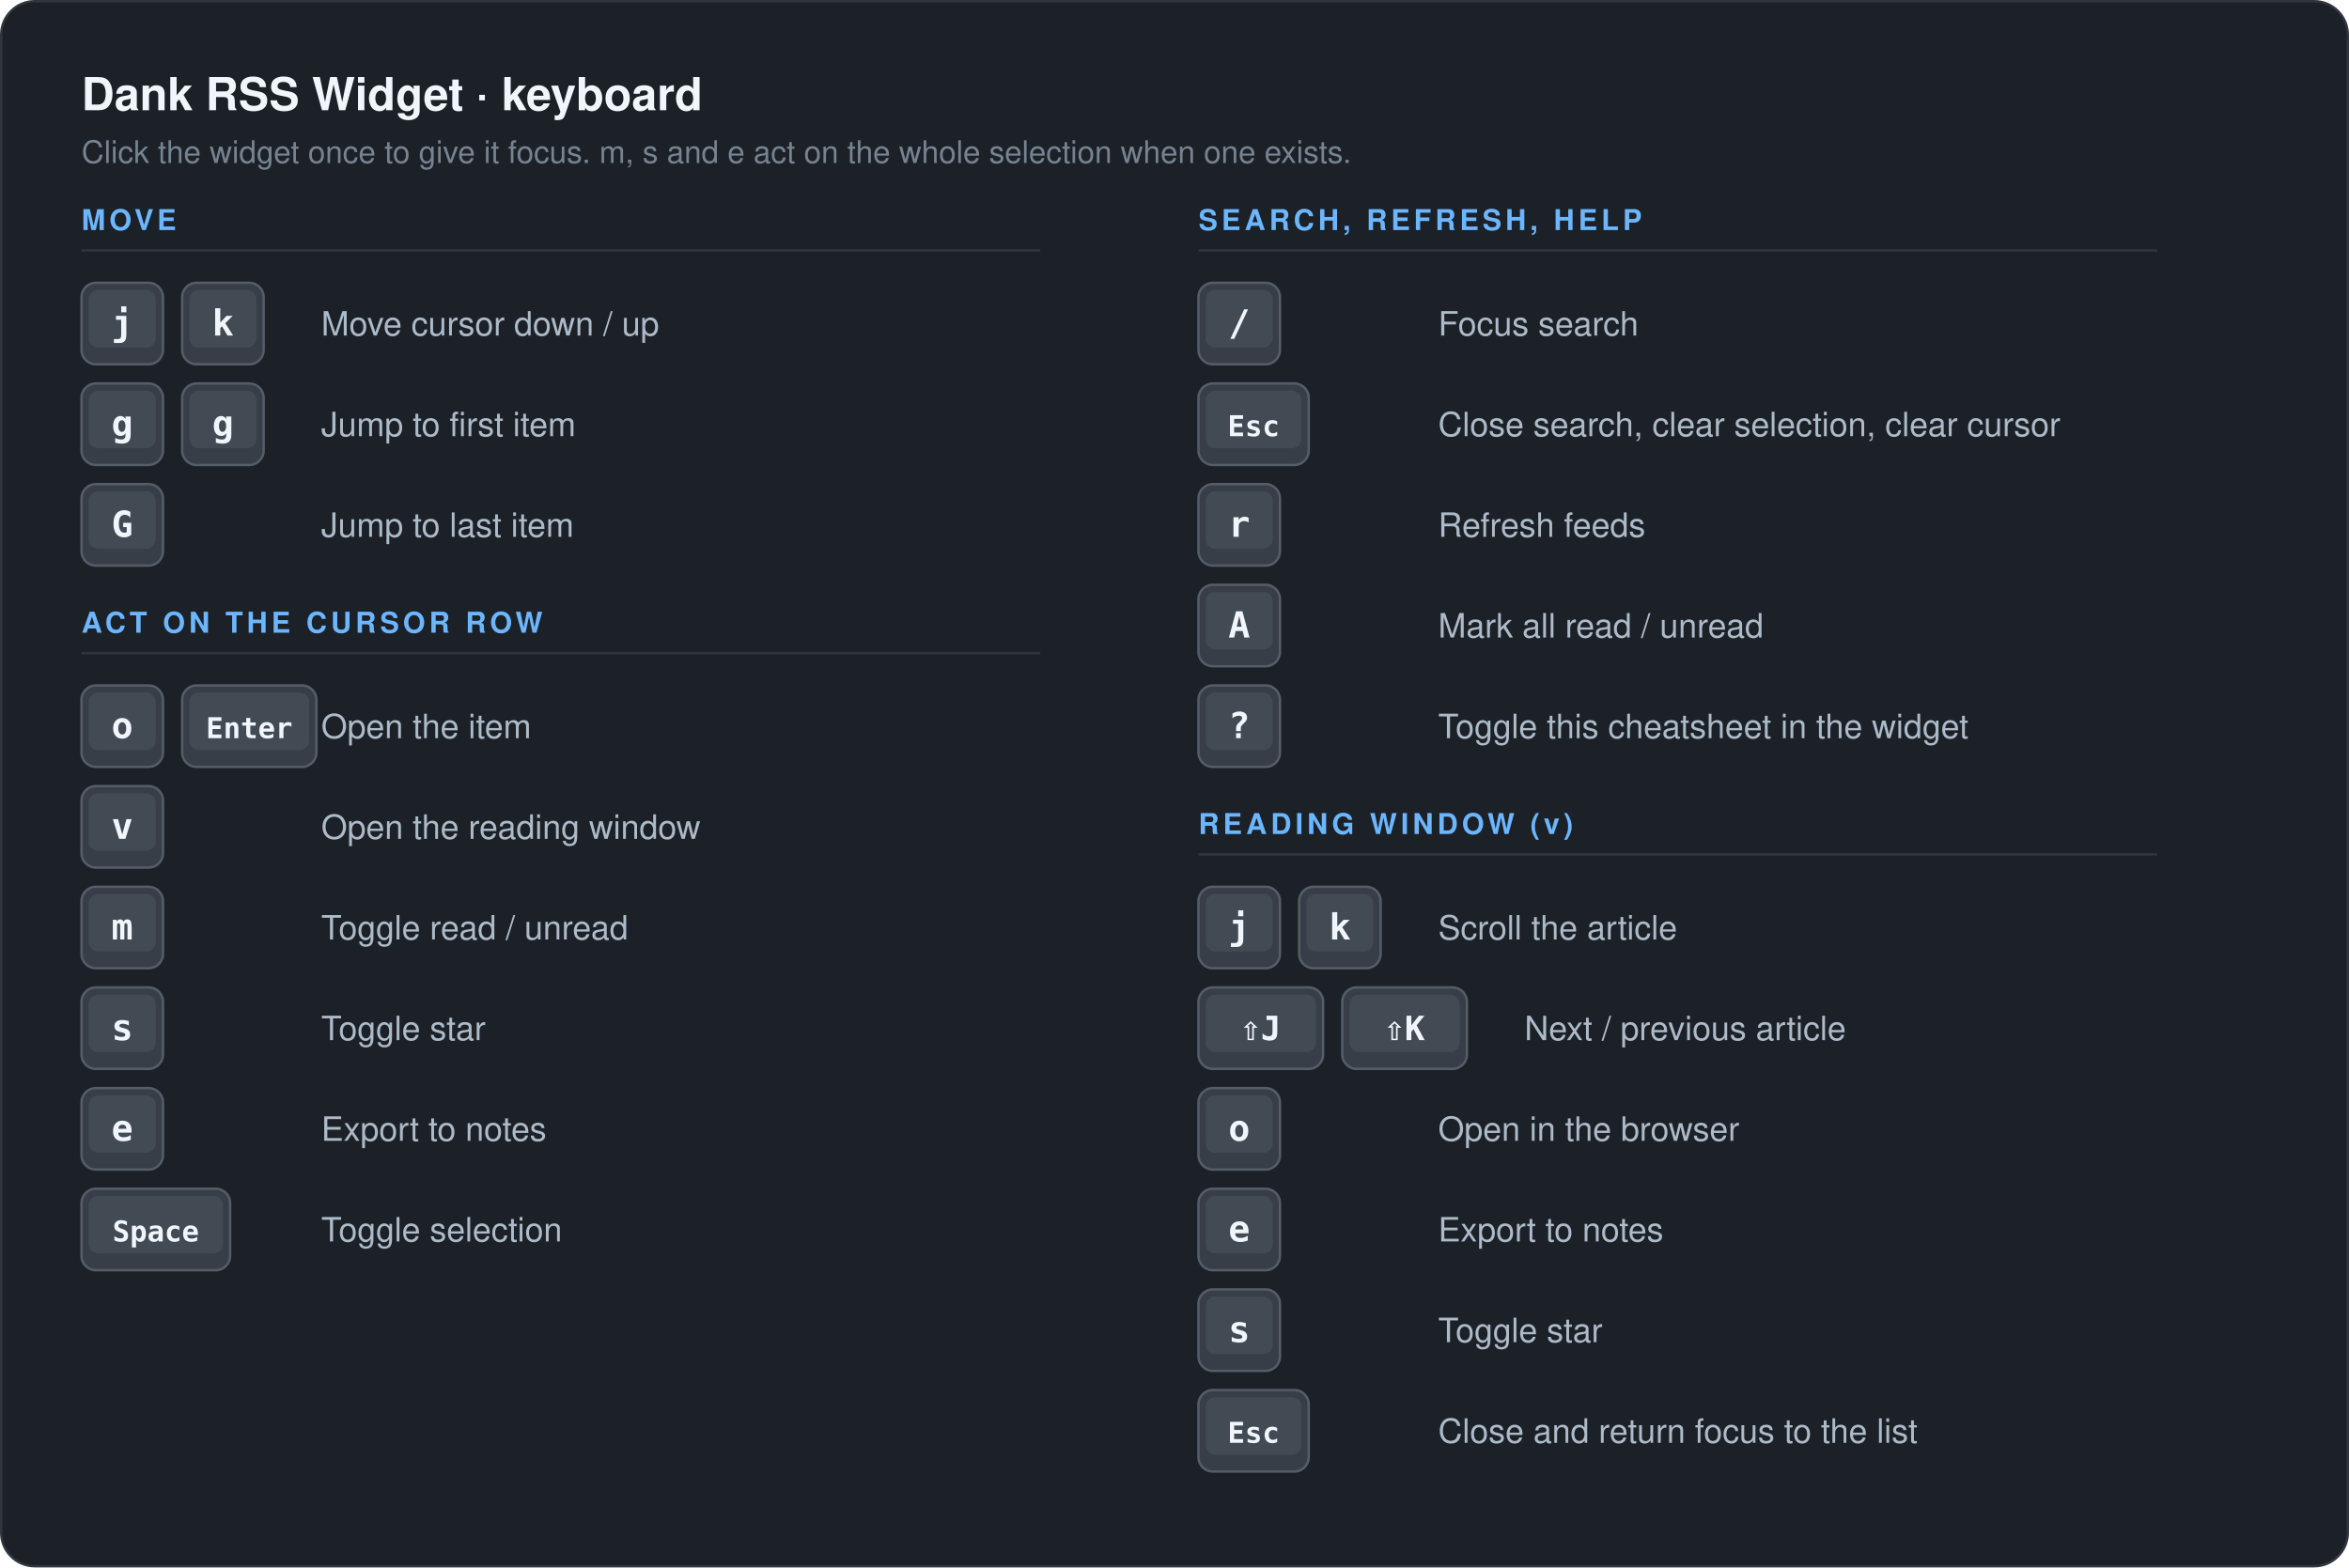
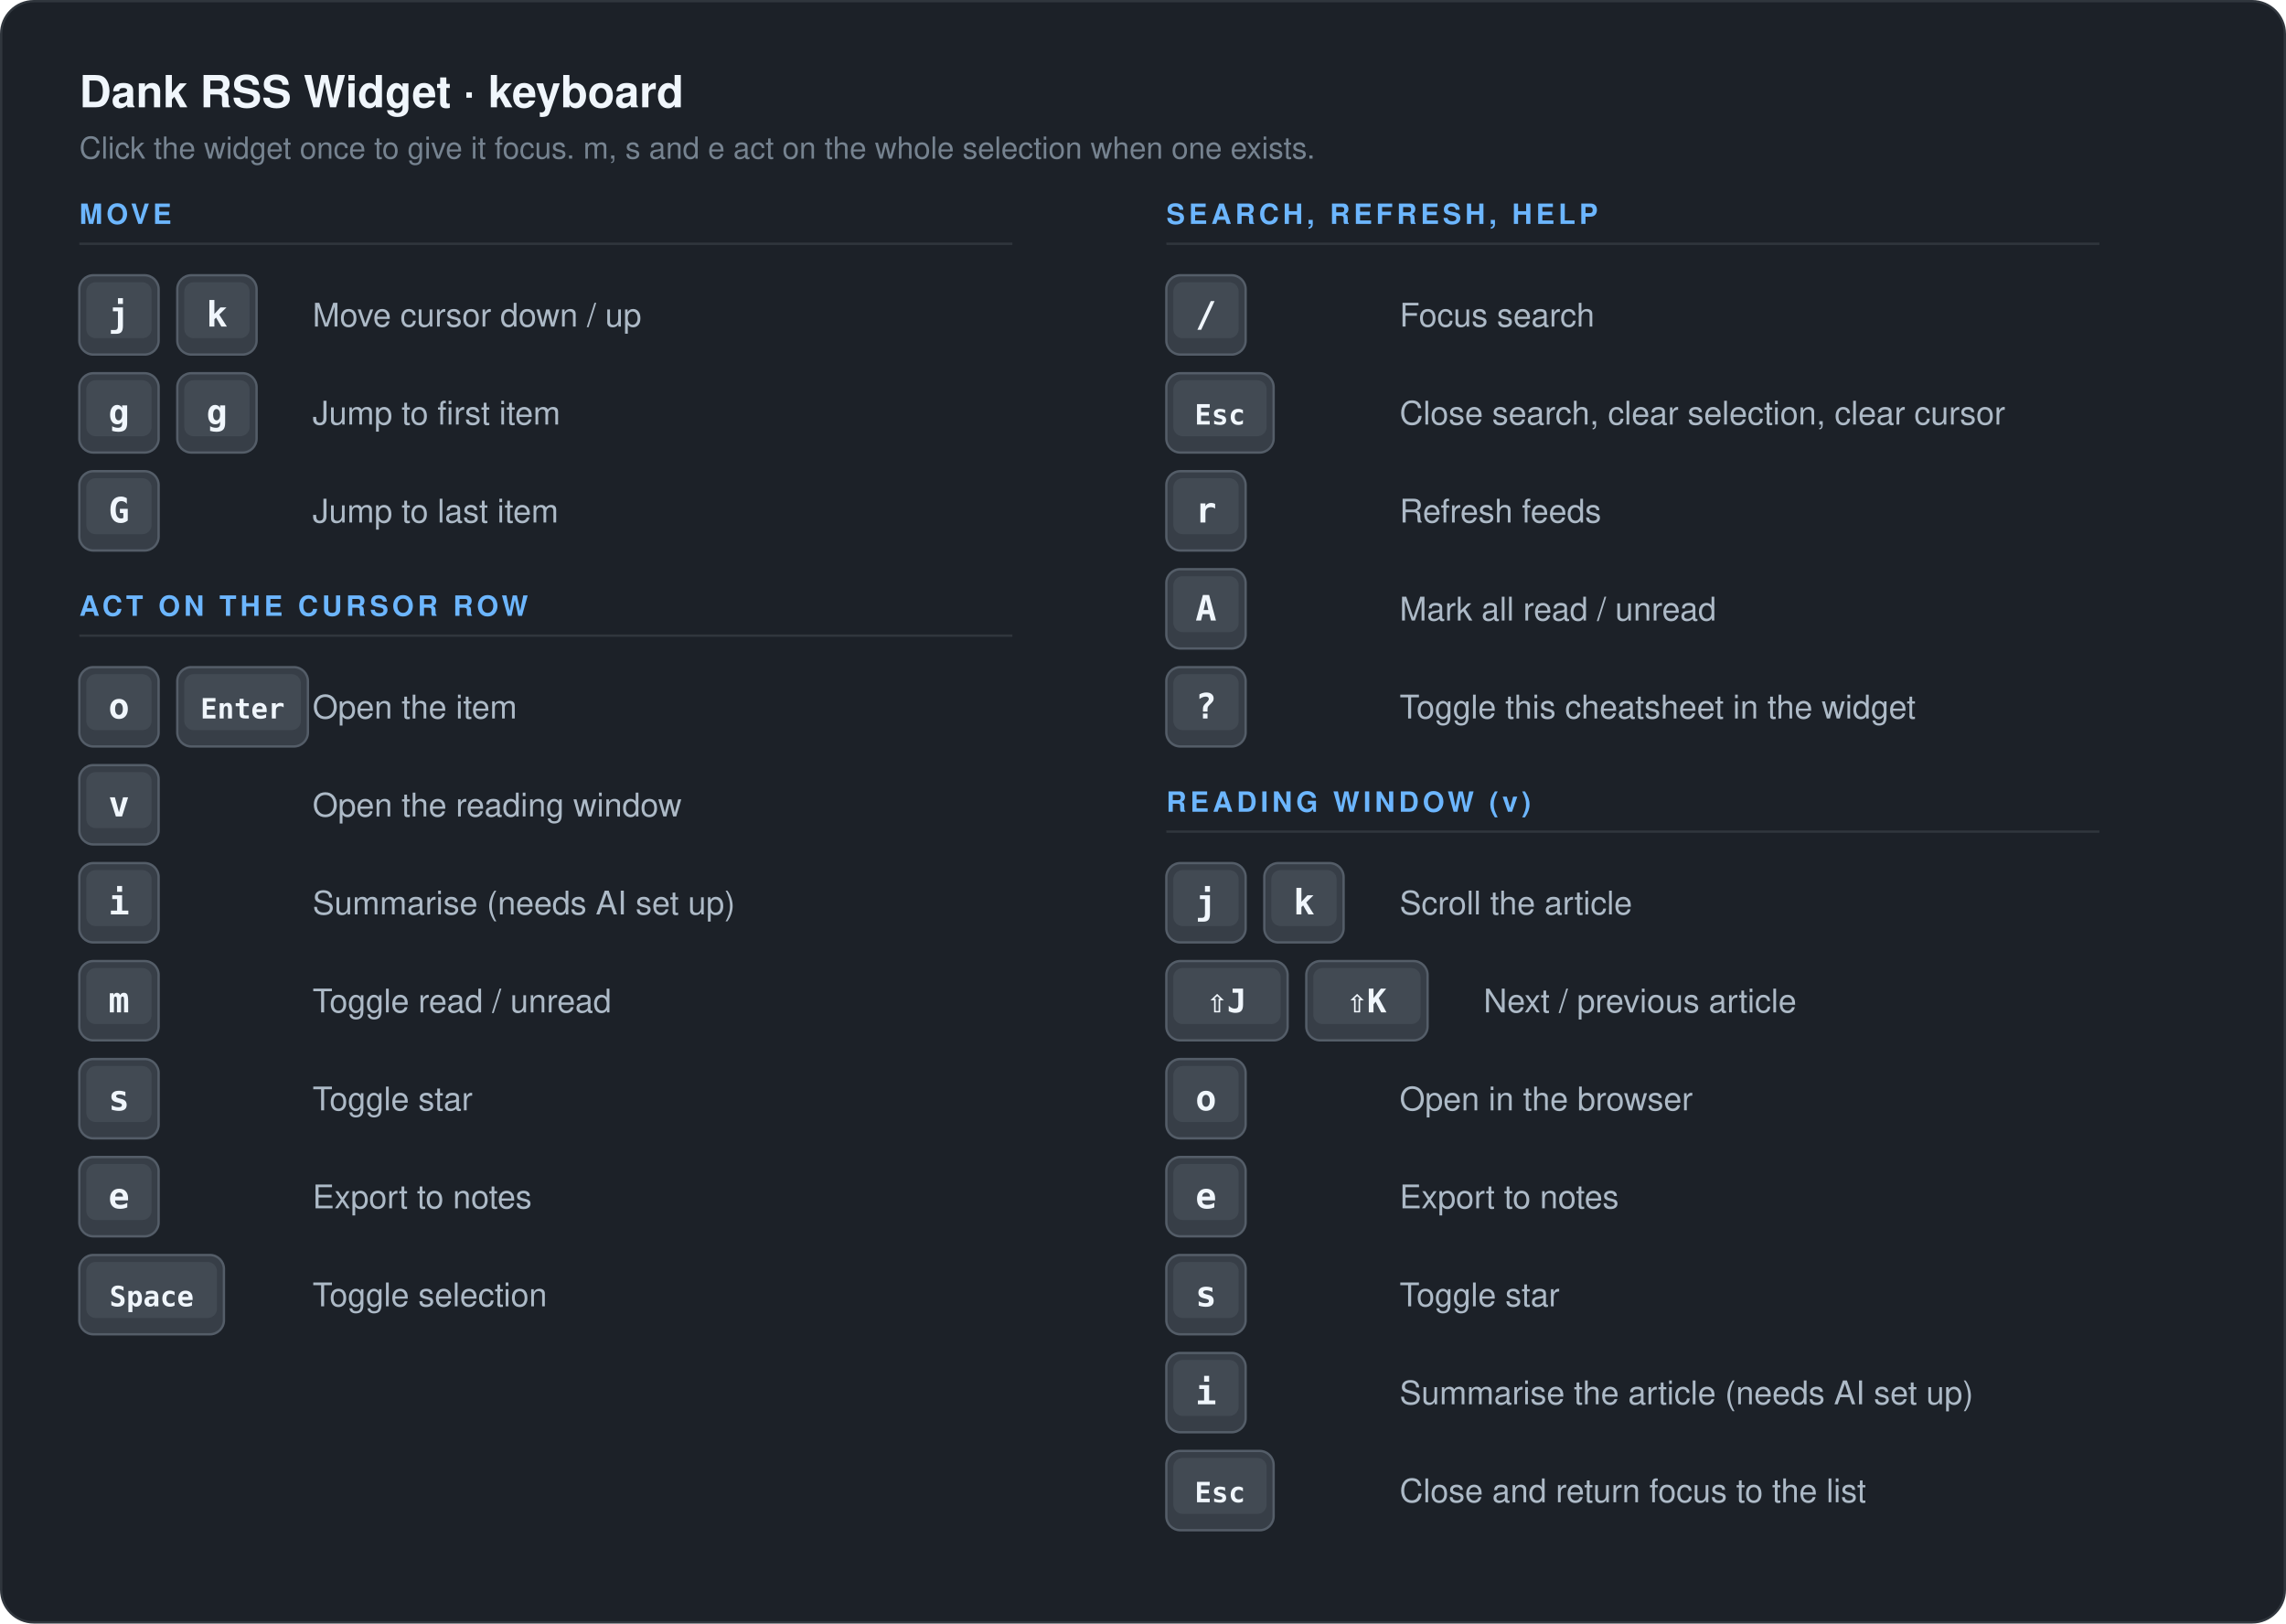
- <svg xmlns="http://www.w3.org/2000/svg" viewBox="0 0 980 654" width="980" height="654" role="img" aria-label="Keyboard bindings for the Dank RSS Widget">
-   <rect x="0.5" y="0.5" width="979" height="653" rx="14" ry="14" fill="#1c2128" stroke="#30363d" stroke-width="1" />
+ <svg xmlns="http://www.w3.org/2000/svg" viewBox="0 0 980 696" width="980" height="696" role="img" aria-label="Keyboard bindings for the Dank RSS Widget">
+   <rect x="0.5" y="0.5" width="979" height="695" rx="14" ry="14" fill="#1c2128" stroke="#30363d" stroke-width="1" />
  <text x="34" y="46" fill="#f0f6fc" font-family="-apple-system, BlinkMacSystemFont, Segoe UI, Helvetica, Arial, sans-serif" font-size="19" font-weight="700">Dank RSS Widget · keyboard</text>
  <text x="34" y="68" fill="#768390" font-family="-apple-system, BlinkMacSystemFont, Segoe UI, Helvetica, Arial, sans-serif" font-size="13">Click the widget once to give it focus. m, s and e act on the whole selection when one exists.</text>
  <g>
    <text x="34" y="96" fill="#6cb6ff" font-family="-apple-system, BlinkMacSystemFont, Segoe UI, Helvetica, Arial, sans-serif" font-size="12" font-weight="700" letter-spacing="1.6">MOVE</text>
    <rect x="34" y="104" width="400" height="1" fill="#30363d" />
    <rect x="34" y="118" width="34" height="34" rx="6" ry="6" fill="#373e47" stroke="#545d68" stroke-width="1" />
    <rect x="37" y="121" width="28" height="24" rx="4" ry="4" fill="#424a53" />
    <text x="51" y="140" fill="#f0f6fc" font-family="ui-monospace, SFMono-Regular, Menlo, Consolas, monospace" font-size="15" font-weight="600" text-anchor="middle">j</text>
    <rect x="76" y="118" width="34" height="34" rx="6" ry="6" fill="#373e47" stroke="#545d68" stroke-width="1" />
    <rect x="79" y="121" width="28" height="24" rx="4" ry="4" fill="#424a53" />
    <text x="93" y="140" fill="#f0f6fc" font-family="ui-monospace, SFMono-Regular, Menlo, Consolas, monospace" font-size="15" font-weight="600" text-anchor="middle">k</text>
    <text x="134" y="140" fill="#adbac7" font-family="-apple-system, BlinkMacSystemFont, Segoe UI, Helvetica, Arial, sans-serif" font-size="14">Move cursor down / up</text>
    <rect x="34" y="160" width="34" height="34" rx="6" ry="6" fill="#373e47" stroke="#545d68" stroke-width="1" />
    <rect x="37" y="163" width="28" height="24" rx="4" ry="4" fill="#424a53" />
    <text x="51" y="182" fill="#f0f6fc" font-family="ui-monospace, SFMono-Regular, Menlo, Consolas, monospace" font-size="15" font-weight="600" text-anchor="middle">g</text>
    <rect x="76" y="160" width="34" height="34" rx="6" ry="6" fill="#373e47" stroke="#545d68" stroke-width="1" />
    <rect x="79" y="163" width="28" height="24" rx="4" ry="4" fill="#424a53" />
    <text x="93" y="182" fill="#f0f6fc" font-family="ui-monospace, SFMono-Regular, Menlo, Consolas, monospace" font-size="15" font-weight="600" text-anchor="middle">g</text>
    <text x="134" y="182" fill="#adbac7" font-family="-apple-system, BlinkMacSystemFont, Segoe UI, Helvetica, Arial, sans-serif" font-size="14">Jump to first item</text>
    <rect x="34" y="202" width="34" height="34" rx="6" ry="6" fill="#373e47" stroke="#545d68" stroke-width="1" />
    <rect x="37" y="205" width="28" height="24" rx="4" ry="4" fill="#424a53" />
    <text x="51" y="224" fill="#f0f6fc" font-family="ui-monospace, SFMono-Regular, Menlo, Consolas, monospace" font-size="15" font-weight="600" text-anchor="middle">G</text>
    <text x="134" y="224" fill="#adbac7" font-family="-apple-system, BlinkMacSystemFont, Segoe UI, Helvetica, Arial, sans-serif" font-size="14">Jump to last item</text>
    <text x="34" y="264" fill="#6cb6ff" font-family="-apple-system, BlinkMacSystemFont, Segoe UI, Helvetica, Arial, sans-serif" font-size="12" font-weight="700" letter-spacing="1.6">ACT ON THE CURSOR ROW</text>
    <rect x="34" y="272" width="400" height="1" fill="#30363d" />
    <rect x="34" y="286" width="34" height="34" rx="6" ry="6" fill="#373e47" stroke="#545d68" stroke-width="1" />
    <rect x="37" y="289" width="28" height="24" rx="4" ry="4" fill="#424a53" />
    <text x="51" y="308" fill="#f0f6fc" font-family="ui-monospace, SFMono-Regular, Menlo, Consolas, monospace" font-size="15" font-weight="600" text-anchor="middle">o</text>
    <rect x="76" y="286" width="56" height="34" rx="6" ry="6" fill="#373e47" stroke="#545d68" stroke-width="1" />
    <rect x="79" y="289" width="50" height="24" rx="4" ry="4" fill="#424a53" />
    <text x="104" y="308" fill="#f0f6fc" font-family="ui-monospace, SFMono-Regular, Menlo, Consolas, monospace" font-size="12" font-weight="600" text-anchor="middle">Enter</text>
    <text x="134" y="308" fill="#adbac7" font-family="-apple-system, BlinkMacSystemFont, Segoe UI, Helvetica, Arial, sans-serif" font-size="14">Open the item</text>
    <rect x="34" y="328" width="34" height="34" rx="6" ry="6" fill="#373e47" stroke="#545d68" stroke-width="1" />
    <rect x="37" y="331" width="28" height="24" rx="4" ry="4" fill="#424a53" />
    <text x="51" y="350" fill="#f0f6fc" font-family="ui-monospace, SFMono-Regular, Menlo, Consolas, monospace" font-size="15" font-weight="600" text-anchor="middle">v</text>
    <text x="134" y="350" fill="#adbac7" font-family="-apple-system, BlinkMacSystemFont, Segoe UI, Helvetica, Arial, sans-serif" font-size="14">Open the reading window</text>
    <rect x="34" y="370" width="34" height="34" rx="6" ry="6" fill="#373e47" stroke="#545d68" stroke-width="1" />
    <rect x="37" y="373" width="28" height="24" rx="4" ry="4" fill="#424a53" />
-     <text x="51" y="392" fill="#f0f6fc" font-family="ui-monospace, SFMono-Regular, Menlo, Consolas, monospace" font-size="15" font-weight="600" text-anchor="middle">m</text>
-     <text x="134" y="392" fill="#adbac7" font-family="-apple-system, BlinkMacSystemFont, Segoe UI, Helvetica, Arial, sans-serif" font-size="14">Toggle read / unread</text>
+     <text x="51" y="392" fill="#f0f6fc" font-family="ui-monospace, SFMono-Regular, Menlo, Consolas, monospace" font-size="15" font-weight="600" text-anchor="middle">i</text>
+     <text x="134" y="392" fill="#adbac7" font-family="-apple-system, BlinkMacSystemFont, Segoe UI, Helvetica, Arial, sans-serif" font-size="14">Summarise (needs AI set up)</text>
    <rect x="34" y="412" width="34" height="34" rx="6" ry="6" fill="#373e47" stroke="#545d68" stroke-width="1" />
    <rect x="37" y="415" width="28" height="24" rx="4" ry="4" fill="#424a53" />
-     <text x="51" y="434" fill="#f0f6fc" font-family="ui-monospace, SFMono-Regular, Menlo, Consolas, monospace" font-size="15" font-weight="600" text-anchor="middle">s</text>
-     <text x="134" y="434" fill="#adbac7" font-family="-apple-system, BlinkMacSystemFont, Segoe UI, Helvetica, Arial, sans-serif" font-size="14">Toggle star</text>
+     <text x="51" y="434" fill="#f0f6fc" font-family="ui-monospace, SFMono-Regular, Menlo, Consolas, monospace" font-size="15" font-weight="600" text-anchor="middle">m</text>
+     <text x="134" y="434" fill="#adbac7" font-family="-apple-system, BlinkMacSystemFont, Segoe UI, Helvetica, Arial, sans-serif" font-size="14">Toggle read / unread</text>
    <rect x="34" y="454" width="34" height="34" rx="6" ry="6" fill="#373e47" stroke="#545d68" stroke-width="1" />
    <rect x="37" y="457" width="28" height="24" rx="4" ry="4" fill="#424a53" />
-     <text x="51" y="476" fill="#f0f6fc" font-family="ui-monospace, SFMono-Regular, Menlo, Consolas, monospace" font-size="15" font-weight="600" text-anchor="middle">e</text>
-     <text x="134" y="476" fill="#adbac7" font-family="-apple-system, BlinkMacSystemFont, Segoe UI, Helvetica, Arial, sans-serif" font-size="14">Export to notes</text>
-     <rect x="34" y="496" width="62" height="34" rx="6" ry="6" fill="#373e47" stroke="#545d68" stroke-width="1" />
-     <rect x="37" y="499" width="56" height="24" rx="4" ry="4" fill="#424a53" />
-     <text x="65" y="518" fill="#f0f6fc" font-family="ui-monospace, SFMono-Regular, Menlo, Consolas, monospace" font-size="12" font-weight="600" text-anchor="middle">Space</text>
-     <text x="134" y="518" fill="#adbac7" font-family="-apple-system, BlinkMacSystemFont, Segoe UI, Helvetica, Arial, sans-serif" font-size="14">Toggle selection</text>
+     <text x="51" y="476" fill="#f0f6fc" font-family="ui-monospace, SFMono-Regular, Menlo, Consolas, monospace" font-size="15" font-weight="600" text-anchor="middle">s</text>
+     <text x="134" y="476" fill="#adbac7" font-family="-apple-system, BlinkMacSystemFont, Segoe UI, Helvetica, Arial, sans-serif" font-size="14">Toggle star</text>
+     <rect x="34" y="496" width="34" height="34" rx="6" ry="6" fill="#373e47" stroke="#545d68" stroke-width="1" />
+     <rect x="37" y="499" width="28" height="24" rx="4" ry="4" fill="#424a53" />
+     <text x="51" y="518" fill="#f0f6fc" font-family="ui-monospace, SFMono-Regular, Menlo, Consolas, monospace" font-size="15" font-weight="600" text-anchor="middle">e</text>
+     <text x="134" y="518" fill="#adbac7" font-family="-apple-system, BlinkMacSystemFont, Segoe UI, Helvetica, Arial, sans-serif" font-size="14">Export to notes</text>
+     <rect x="34" y="538" width="62" height="34" rx="6" ry="6" fill="#373e47" stroke="#545d68" stroke-width="1" />
+     <rect x="37" y="541" width="56" height="24" rx="4" ry="4" fill="#424a53" />
+     <text x="65" y="560" fill="#f0f6fc" font-family="ui-monospace, SFMono-Regular, Menlo, Consolas, monospace" font-size="12" font-weight="600" text-anchor="middle">Space</text>
+     <text x="134" y="560" fill="#adbac7" font-family="-apple-system, BlinkMacSystemFont, Segoe UI, Helvetica, Arial, sans-serif" font-size="14">Toggle selection</text>
    <text x="500" y="96" fill="#6cb6ff" font-family="-apple-system, BlinkMacSystemFont, Segoe UI, Helvetica, Arial, sans-serif" font-size="12" font-weight="700" letter-spacing="1.6">SEARCH, REFRESH, HELP</text>
    <rect x="500" y="104" width="400" height="1" fill="#30363d" />
    <rect x="500" y="118" width="34" height="34" rx="6" ry="6" fill="#373e47" stroke="#545d68" stroke-width="1" />
    <rect x="503" y="121" width="28" height="24" rx="4" ry="4" fill="#424a53" />
    <text x="517" y="140" fill="#f0f6fc" font-family="ui-monospace, SFMono-Regular, Menlo, Consolas, monospace" font-size="15" font-weight="600" text-anchor="middle">/</text>
    <text x="600" y="140" fill="#adbac7" font-family="-apple-system, BlinkMacSystemFont, Segoe UI, Helvetica, Arial, sans-serif" font-size="14">Focus search</text>
    <rect x="500" y="160" width="46" height="34" rx="6" ry="6" fill="#373e47" stroke="#545d68" stroke-width="1" />
    <rect x="503" y="163" width="40" height="24" rx="4" ry="4" fill="#424a53" />
    <text x="523" y="182" fill="#f0f6fc" font-family="ui-monospace, SFMono-Regular, Menlo, Consolas, monospace" font-size="12" font-weight="600" text-anchor="middle">Esc</text>
    <text x="600" y="182" fill="#adbac7" font-family="-apple-system, BlinkMacSystemFont, Segoe UI, Helvetica, Arial, sans-serif" font-size="14">Close search, clear selection, clear cursor</text>
    <rect x="500" y="202" width="34" height="34" rx="6" ry="6" fill="#373e47" stroke="#545d68" stroke-width="1" />
    <rect x="503" y="205" width="28" height="24" rx="4" ry="4" fill="#424a53" />
    <text x="517" y="224" fill="#f0f6fc" font-family="ui-monospace, SFMono-Regular, Menlo, Consolas, monospace" font-size="15" font-weight="600" text-anchor="middle">r</text>
    <text x="600" y="224" fill="#adbac7" font-family="-apple-system, BlinkMacSystemFont, Segoe UI, Helvetica, Arial, sans-serif" font-size="14">Refresh feeds</text>
    <rect x="500" y="244" width="34" height="34" rx="6" ry="6" fill="#373e47" stroke="#545d68" stroke-width="1" />
    <rect x="503" y="247" width="28" height="24" rx="4" ry="4" fill="#424a53" />
    <text x="517" y="266" fill="#f0f6fc" font-family="ui-monospace, SFMono-Regular, Menlo, Consolas, monospace" font-size="15" font-weight="600" text-anchor="middle">A</text>
    <text x="600" y="266" fill="#adbac7" font-family="-apple-system, BlinkMacSystemFont, Segoe UI, Helvetica, Arial, sans-serif" font-size="14">Mark all read / unread</text>
    <rect x="500" y="286" width="34" height="34" rx="6" ry="6" fill="#373e47" stroke="#545d68" stroke-width="1" />
    <rect x="503" y="289" width="28" height="24" rx="4" ry="4" fill="#424a53" />
    <text x="517" y="308" fill="#f0f6fc" font-family="ui-monospace, SFMono-Regular, Menlo, Consolas, monospace" font-size="15" font-weight="600" text-anchor="middle">?</text>
    <text x="600" y="308" fill="#adbac7" font-family="-apple-system, BlinkMacSystemFont, Segoe UI, Helvetica, Arial, sans-serif" font-size="14">Toggle this cheatsheet in the widget</text>
    <text x="500" y="348" fill="#6cb6ff" font-family="-apple-system, BlinkMacSystemFont, Segoe UI, Helvetica, Arial, sans-serif" font-size="12" font-weight="700" letter-spacing="1.6">READING WINDOW  (v)</text>
    <rect x="500" y="356" width="400" height="1" fill="#30363d" />
    <rect x="500" y="370" width="34" height="34" rx="6" ry="6" fill="#373e47" stroke="#545d68" stroke-width="1" />
    <rect x="503" y="373" width="28" height="24" rx="4" ry="4" fill="#424a53" />
    <text x="517" y="392" fill="#f0f6fc" font-family="ui-monospace, SFMono-Regular, Menlo, Consolas, monospace" font-size="15" font-weight="600" text-anchor="middle">j</text>
    <rect x="542" y="370" width="34" height="34" rx="6" ry="6" fill="#373e47" stroke="#545d68" stroke-width="1" />
    <rect x="545" y="373" width="28" height="24" rx="4" ry="4" fill="#424a53" />
    <text x="559" y="392" fill="#f0f6fc" font-family="ui-monospace, SFMono-Regular, Menlo, Consolas, monospace" font-size="15" font-weight="600" text-anchor="middle">k</text>
    <text x="600" y="392" fill="#adbac7" font-family="-apple-system, BlinkMacSystemFont, Segoe UI, Helvetica, Arial, sans-serif" font-size="14">Scroll the article</text>
    <rect x="500" y="412" width="52" height="34" rx="6" ry="6" fill="#373e47" stroke="#545d68" stroke-width="1" />
    <rect x="503" y="415" width="46" height="24" rx="4" ry="4" fill="#424a53" />
    <text x="526" y="434" fill="#f0f6fc" font-family="ui-monospace, SFMono-Regular, Menlo, Consolas, monospace" font-size="14" font-weight="600" text-anchor="middle">⇧J</text>
    <rect x="560" y="412" width="52" height="34" rx="6" ry="6" fill="#373e47" stroke="#545d68" stroke-width="1" />
    <rect x="563" y="415" width="46" height="24" rx="4" ry="4" fill="#424a53" />
    <text x="586" y="434" fill="#f0f6fc" font-family="ui-monospace, SFMono-Regular, Menlo, Consolas, monospace" font-size="14" font-weight="600" text-anchor="middle">⇧K</text>
    <text x="636" y="434" fill="#adbac7" font-family="-apple-system, BlinkMacSystemFont, Segoe UI, Helvetica, Arial, sans-serif" font-size="14">Next / previous article</text>
    <rect x="500" y="454" width="34" height="34" rx="6" ry="6" fill="#373e47" stroke="#545d68" stroke-width="1" />
    <rect x="503" y="457" width="28" height="24" rx="4" ry="4" fill="#424a53" />
    <text x="517" y="476" fill="#f0f6fc" font-family="ui-monospace, SFMono-Regular, Menlo, Consolas, monospace" font-size="15" font-weight="600" text-anchor="middle">o</text>
    <text x="600" y="476" fill="#adbac7" font-family="-apple-system, BlinkMacSystemFont, Segoe UI, Helvetica, Arial, sans-serif" font-size="14">Open in the browser</text>
    <rect x="500" y="496" width="34" height="34" rx="6" ry="6" fill="#373e47" stroke="#545d68" stroke-width="1" />
    <rect x="503" y="499" width="28" height="24" rx="4" ry="4" fill="#424a53" />
    <text x="517" y="518" fill="#f0f6fc" font-family="ui-monospace, SFMono-Regular, Menlo, Consolas, monospace" font-size="15" font-weight="600" text-anchor="middle">e</text>
    <text x="600" y="518" fill="#adbac7" font-family="-apple-system, BlinkMacSystemFont, Segoe UI, Helvetica, Arial, sans-serif" font-size="14">Export to notes</text>
    <rect x="500" y="538" width="34" height="34" rx="6" ry="6" fill="#373e47" stroke="#545d68" stroke-width="1" />
    <rect x="503" y="541" width="28" height="24" rx="4" ry="4" fill="#424a53" />
    <text x="517" y="560" fill="#f0f6fc" font-family="ui-monospace, SFMono-Regular, Menlo, Consolas, monospace" font-size="15" font-weight="600" text-anchor="middle">s</text>
    <text x="600" y="560" fill="#adbac7" font-family="-apple-system, BlinkMacSystemFont, Segoe UI, Helvetica, Arial, sans-serif" font-size="14">Toggle star</text>
-     <rect x="500" y="580" width="46" height="34" rx="6" ry="6" fill="#373e47" stroke="#545d68" stroke-width="1" />
-     <rect x="503" y="583" width="40" height="24" rx="4" ry="4" fill="#424a53" />
-     <text x="523" y="602" fill="#f0f6fc" font-family="ui-monospace, SFMono-Regular, Menlo, Consolas, monospace" font-size="12" font-weight="600" text-anchor="middle">Esc</text>
-     <text x="600" y="602" fill="#adbac7" font-family="-apple-system, BlinkMacSystemFont, Segoe UI, Helvetica, Arial, sans-serif" font-size="14">Close and return focus to the list</text>
+     <rect x="500" y="580" width="34" height="34" rx="6" ry="6" fill="#373e47" stroke="#545d68" stroke-width="1" />
+     <rect x="503" y="583" width="28" height="24" rx="4" ry="4" fill="#424a53" />
+     <text x="517" y="602" fill="#f0f6fc" font-family="ui-monospace, SFMono-Regular, Menlo, Consolas, monospace" font-size="15" font-weight="600" text-anchor="middle">i</text>
+     <text x="600" y="602" fill="#adbac7" font-family="-apple-system, BlinkMacSystemFont, Segoe UI, Helvetica, Arial, sans-serif" font-size="14">Summarise the article (needs AI set up)</text>
+     <rect x="500" y="622" width="46" height="34" rx="6" ry="6" fill="#373e47" stroke="#545d68" stroke-width="1" />
+     <rect x="503" y="625" width="40" height="24" rx="4" ry="4" fill="#424a53" />
+     <text x="523" y="644" fill="#f0f6fc" font-family="ui-monospace, SFMono-Regular, Menlo, Consolas, monospace" font-size="12" font-weight="600" text-anchor="middle">Esc</text>
+     <text x="600" y="644" fill="#adbac7" font-family="-apple-system, BlinkMacSystemFont, Segoe UI, Helvetica, Arial, sans-serif" font-size="14">Close and return focus to the list</text>
  </g>
</svg>
